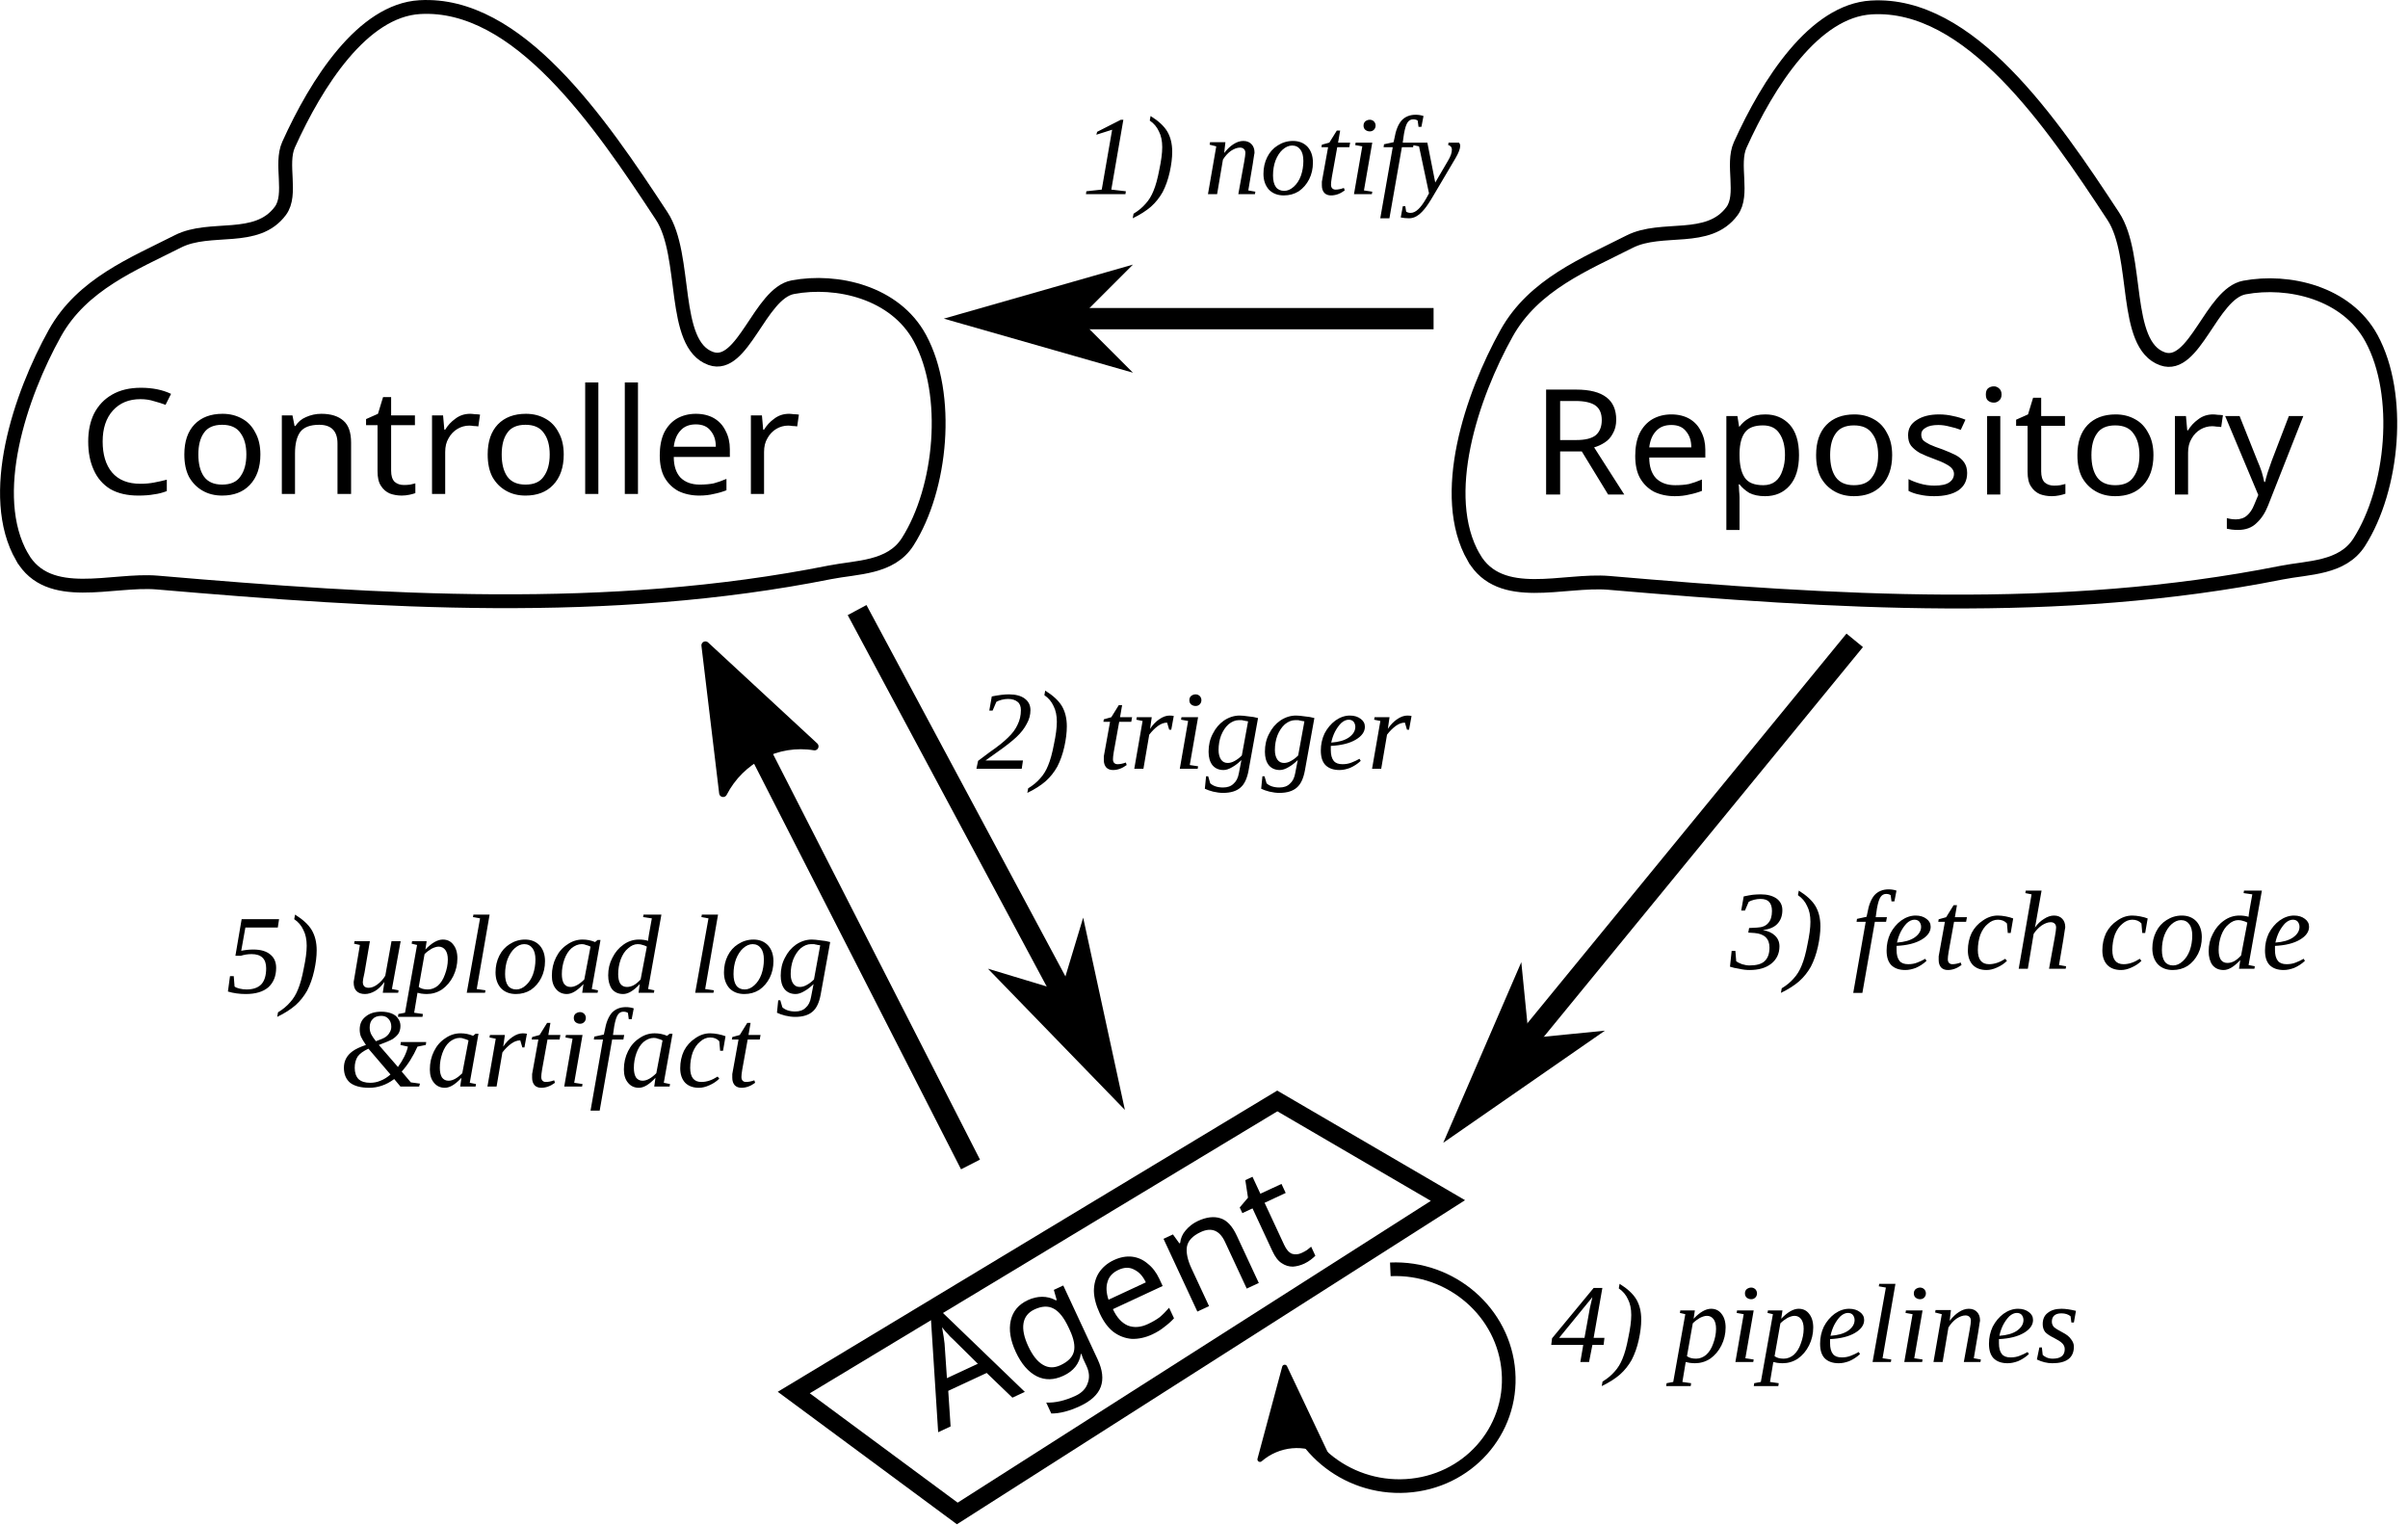
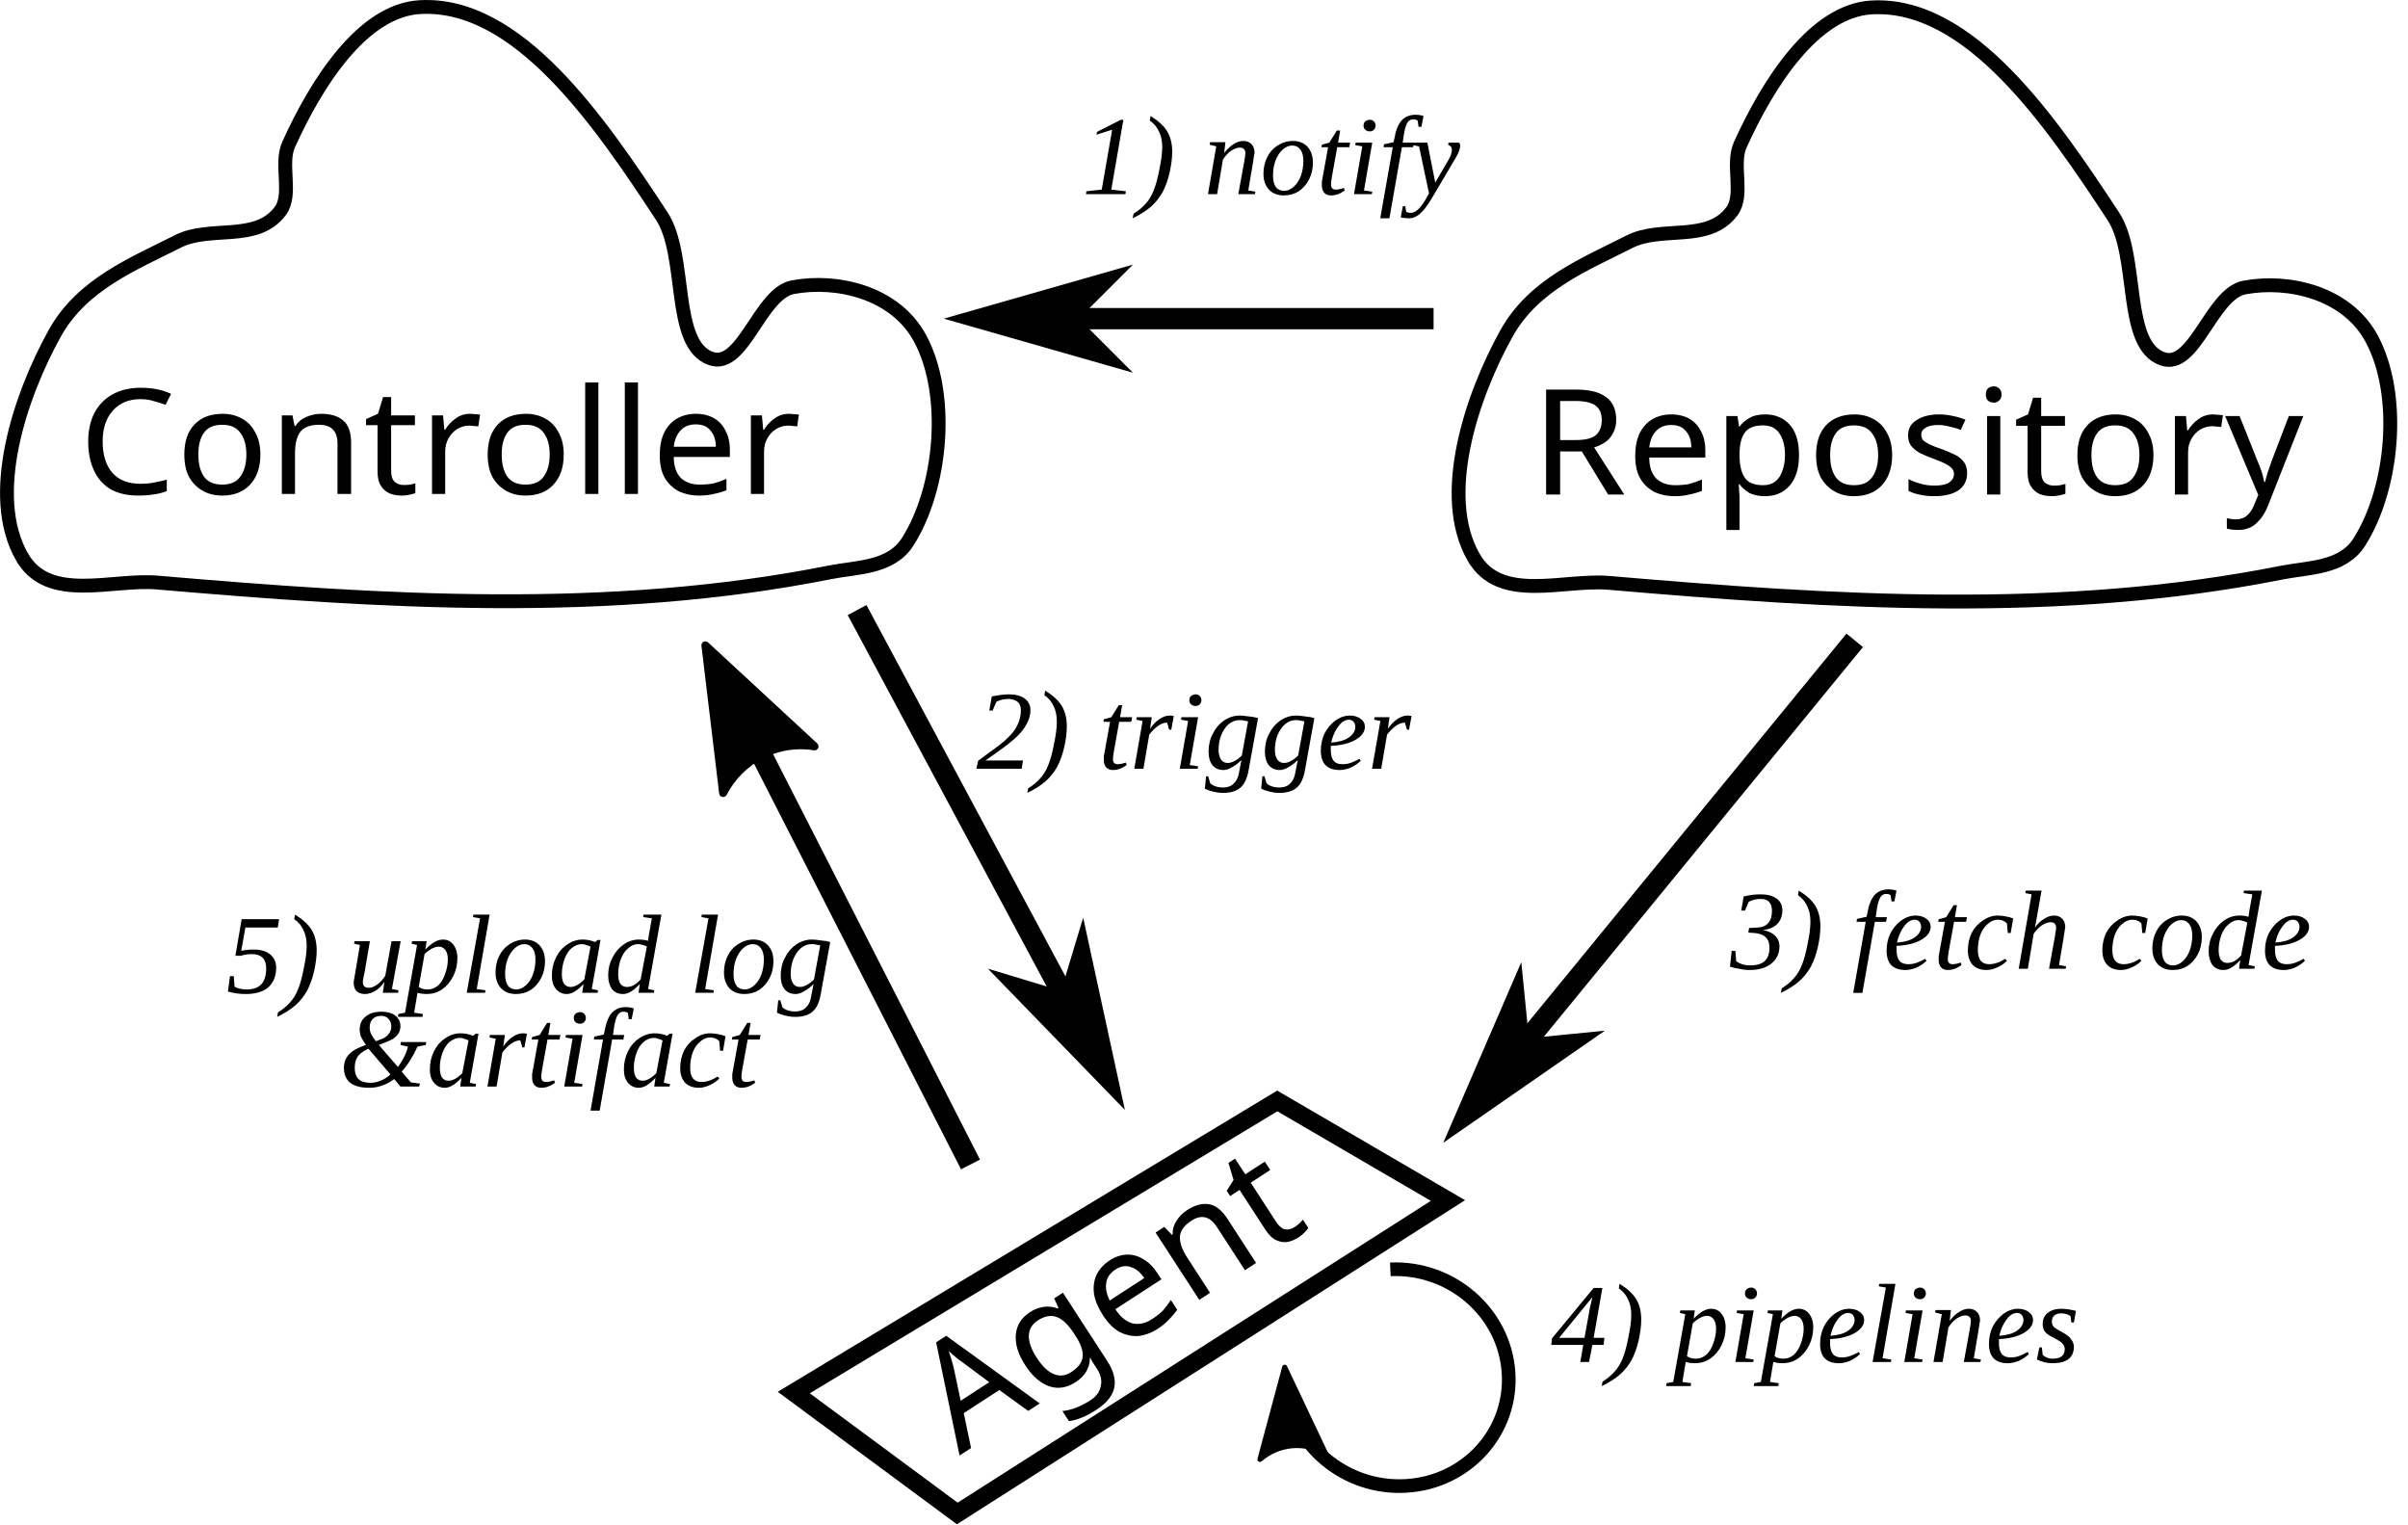
<svg xmlns="http://www.w3.org/2000/svg" width="90.508mm" height="57.282mm" viewBox="0 0 90.508 57.282" version="1.1" id="svg3594">
  <defs id="defs3588">
    <marker style="overflow:visible;" id="marker4710" refX="0.0" refY="0.0" orient="auto">
      <path transform="scale(0.6) rotate(180) translate(0,0)" d="M 8.719,4.034 L -2.207,0.016 L 8.719,-4.002 C 6.973,-1.63 6.983,1.616 8.719,4.034 z " style="fill-rule:evenodd;stroke-width:0.625;stroke-linejoin:round;stroke:#000000;stroke-opacity:1;fill:#000000;fill-opacity:1" id="path4708" />
    </marker>
    <marker orient="auto" refY="0.0" refX="0.0" id="Arrow2Mend" style="overflow:visible;">
      <path id="path897" style="fill-rule:evenodd;stroke-width:0.625;stroke-linejoin:round;stroke:#000000;stroke-opacity:1;fill:#000000;fill-opacity:1" d="M 8.719,4.034 L -2.207,0.016 L 8.719,-4.002 C 6.973,-1.63 6.983,1.616 8.719,4.034 z " transform="scale(0.6) rotate(180) translate(0,0)" />
    </marker>
    <marker orient="auto" refY="0" refX="0" id="Arrow1Mend" style="overflow:visible">
      <path id="path914" d="M 0,0 5,-5 -12.5,0 5,5 Z" style="fill:#000000;fill-opacity:1;fill-rule:evenodd;stroke:#000000;stroke-width:1pt;stroke-opacity:1" transform="matrix(-0.4,0,0,-0.4,-4,0)" />
    </marker>
    <marker orient="auto" refY="0" refX="0" id="Arrow1Lstart" style="overflow:visible">
      <path id="path905" d="M 0,0 5,-5 -12.5,0 5,5 Z" style="fill:#000000;fill-opacity:1;fill-rule:evenodd;stroke:#000000;stroke-width:1pt;stroke-opacity:1" transform="matrix(0.8,0,0,0.8,10,0)" />
    </marker>
    <marker orient="auto" refY="0" refX="0" id="Arrow1Mend-2" style="overflow:visible">
      <path id="path914-4" d="M 0,0 5,-5 -12.5,0 5,5 Z" style="fill:#000000;fill-opacity:1;fill-rule:evenodd;stroke:#000000;stroke-width:1pt;stroke-opacity:1" transform="matrix(-0.4,0,0,-0.4,-4,0)" />
    </marker>
    <marker orient="auto" refY="0" refX="0" id="Arrow1Mend-2-0" style="overflow:visible">
      <path id="path914-4-0" d="M 0,0 5,-5 -12.5,0 5,5 Z" style="fill:#000000;fill-opacity:1;fill-rule:evenodd;stroke:#000000;stroke-width:1pt;stroke-opacity:1" transform="matrix(-0.4,0,0,-0.4,-4,0)" />
    </marker>
    <marker orient="auto" refY="0" refX="0" id="Arrow1Mend-2-3" style="overflow:visible">
      <path id="path914-4-6" d="M 0,0 5,-5 -12.5,0 5,5 Z" style="fill:#000000;fill-opacity:1;fill-rule:evenodd;stroke:#000000;stroke-width:1pt;stroke-opacity:1" transform="matrix(-0.4,0,0,-0.4,-4,0)" />
    </marker>
  </defs>
  <g id="layer1" transform="translate(-12.39408,-11.07417)">
    <path style="fill:none;stroke:#000000;stroke-width:0.52;stroke-linecap:butt;stroke-linejoin:miter;stroke-miterlimit:4;stroke-dasharray:none;stroke-opacity:1" d="m 13.225,32.01 c -1.335,-2.321 -0.074,-6.074 1.233,-8.42 1.022,-1.835 2.959,-2.6 4.623,-3.445 1.222,-0.62 2.958,0.059 3.852,-1.148 0.457,-0.617 -0.022,-1.756 0.308,-2.488 1.052,-2.329 2.783,-5.042 4.931,-5.167 3.686,-0.214 6.759,4.295 9.091,7.846 0.989,1.506 0.344,4.826 1.849,5.358 1.206,0.427 1.842,-2.447 3.082,-2.679 1.654,-0.309 3.843,0.189 4.777,1.914 1.15,2.123 0.817,5.649 -0.462,7.655 -0.635,0.996 -1.917,0.947 -2.928,1.148 -8.318,1.657 -16.866,1.105 -25.27,0.383 -1.71,-0.147 -4.088,0.776 -5.085,-0.957 z" id="path4139" />
    <path style="fill:none;stroke:#000000;stroke-width:0.52;stroke-linecap:butt;stroke-linejoin:miter;stroke-miterlimit:4;stroke-dasharray:none;stroke-opacity:1" d="m 67.786,32.022 c -1.335,-2.321 -0.074,-6.074 1.233,-8.42 1.022,-1.835 2.959,-2.6 4.623,-3.445 1.222,-0.62 2.958,0.059 3.852,-1.148 0.457,-0.617 -0.022,-1.756 0.308,-2.488 1.052,-2.329 2.783,-5.042 4.931,-5.167 3.686,-0.214 6.759,4.295 9.091,7.846 0.989,1.506 0.344,4.826 1.849,5.358 1.206,0.427 1.842,-2.447 3.082,-2.679 1.654,-0.309 3.843,0.189 4.777,1.914 1.15,2.123 0.817,5.649 -0.462,7.655 -0.635,0.996 -1.917,0.947 -2.928,1.148 -8.318,1.657 -16.866,1.105 -25.27,0.383 -1.71,-0.147 -4.088,0.776 -5.085,-0.957 z" id="path4139-0" />
    <text xml:space="preserve" style="font-style:normal;font-weight:normal;font-size:8.462px;line-height:1.25;font-family:sans-serif;letter-spacing:0px;word-spacing:0px;fill:#000000;fill-opacity:1;stroke:none;stroke-width:0.212" x="68.44" y="30.312" id="text4258" transform="scale(1.022012,0.9784618)">
      <tspan id="tspan4256" x="68.44" y="30.312" style="font-size:5.644px;stroke-width:0.212">Repository</tspan>
    </text>
    <text xml:space="preserve" style="font-style:normal;font-weight:normal;font-size:8.462px;line-height:1.25;font-family:sans-serif;letter-spacing:0px;word-spacing:0px;fill:#000000;fill-opacity:1;stroke:none;stroke-width:0.212" x="15.029" y="30.288" id="text4258-4" transform="scale(1.022012,0.9784618)">
      <tspan id="tspan4256-2" x="15.029" y="30.288" style="font-size:5.644px;stroke-width:0.212">Controller</tspan>
    </text>
    <path style="fill:none;stroke:#000000;stroke-width:0.8;stroke-linecap:butt;stroke-linejoin:miter;stroke-miterlimit:4;stroke-dasharray:none;stroke-opacity:1;marker-end:url(#Arrow1Mend)" d="M 66.277,23.049 H 49.445" id="path4288" />
    <text xml:space="preserve" style="font-style:italic;font-variant:normal;font-weight:normal;font-stretch:normal;font-size:10.583px;line-height:1.25;font-family:'Times New Roman';-inkscape-font-specification:'Times New Roman,  Italic';letter-spacing:0px;word-spacing:0px;fill:#000000;fill-opacity:1;stroke:none;stroke-width:0.265" x="53.053" y="18.372" id="text4350">
      <tspan id="tspan4348" x="53.053" y="18.372" style="font-style:italic;font-variant:normal;font-weight:normal;font-stretch:normal;font-size:4.233px;font-family:'Times New Roman';-inkscape-font-specification:'Times New Roman,  Italic';stroke-width:0.265">1) notify</tspan>
    </text>
    <path style="fill:none;stroke:#000000;stroke-width:0.8;stroke-linecap:butt;stroke-linejoin:miter;stroke-miterlimit:4;stroke-dasharray:none;stroke-opacity:1;marker-end:url(#Arrow1Mend-2)" d="m 44.609,34.001 9.321,17.394" id="path4288-0" />
    <text xml:space="preserve" style="font-style:italic;font-variant:normal;font-weight:normal;font-stretch:normal;font-size:10.583px;line-height:1.25;font-family:'Times New Roman';-inkscape-font-specification:'Times New Roman, Italic';letter-spacing:0px;word-spacing:0px;fill:#000000;fill-opacity:1;stroke:none;stroke-width:0.265" x="49.094" y="39.964" id="text4350-5">
      <tspan id="tspan4348-3" x="49.094" y="39.964" style="font-style:italic;font-variant:normal;font-weight:normal;font-stretch:normal;font-size:4.233px;font-family:'Times New Roman';-inkscape-font-specification:'Times New Roman,  Italic';stroke-width:0.265">2) trigger</tspan>
    </text>
    <text xml:space="preserve" style="font-style:italic;font-variant:normal;font-weight:normal;font-stretch:normal;font-size:10.583px;line-height:0.25;font-family:'Times New Roman';-inkscape-font-specification:'Times New Roman, Italic';letter-spacing:0px;word-spacing:0px;fill:#000000;fill-opacity:1;stroke:none;stroke-width:0.265" x="20.897" y="48.383" id="text4350-0">
      <tspan id="tspan4348-8" x="20.897" y="48.383" style="font-style:italic;font-variant:normal;font-weight:normal;font-stretch:normal;font-size:4.233px;line-height:0.25;font-family:'Times New Roman';-inkscape-font-specification:'Times New Roman, Italic';stroke-width:0.265">5) upload log</tspan>
      <tspan x="20.897" y="51.904" style="font-style:italic;font-variant:normal;font-weight:normal;font-stretch:normal;font-size:4.233px;line-height:0.25;font-family:'Times New Roman';-inkscape-font-specification:'Times New Roman, Italic';stroke-width:0.265" id="tspan1410">    &amp;artifact</tspan>
    </text>
    <path style="fill:none;stroke:#000000;stroke-width:0.8;stroke-linecap:butt;stroke-linejoin:miter;stroke-miterlimit:4;stroke-dasharray:none;stroke-opacity:1;marker-end:url(#Arrow2Mend)" d="M 48.872,54.835 39.396,36.268" id="path4288-0-4" />
    <path style="fill:none;stroke:#000000;stroke-width:0.67;stroke-linecap:butt;stroke-linejoin:miter;stroke-miterlimit:4;stroke-dasharray:none;stroke-opacity:1" d="m 42.229,63.406 18.174,-10.958 6.414,3.742 -18.442,11.76 z" id="path4920" />
-     <text xml:space="preserve" style="font-style:normal;font-weight:normal;font-size:10.583px;line-height:1.25;font-family:sans-serif;letter-spacing:0px;word-spacing:0px;fill:#000000;fill-opacity:1;stroke:none;stroke-width:0.265" x="15.825" y="78.942" id="text4924" transform="rotate(-24.95649)">
-       <tspan id="tspan4922" x="15.825" y="78.942" style="font-size:5.644px;stroke-width:0.265">Agent</tspan>
+     <text xml:space="preserve" style="font-style:normal;font-weight:normal;font-size:10.583px;line-height:1.25;font-family:sans-serif;letter-spacing:0px;word-spacing:0px;fill:#000000;fill-opacity:1;stroke:none;stroke-width:0.265" x="4.829" y="81.556" id="text4924" transform="rotate(-32.99428)">
+       <tspan id="tspan4922" x="4.829" y="81.556" style="font-size:5.644px;stroke-width:0.265">Agent</tspan>
    </text>
    <path style="fill:none;stroke:#000000;stroke-width:0.8;stroke-linecap:butt;stroke-linejoin:miter;stroke-miterlimit:4;stroke-dasharray:none;stroke-opacity:1;marker-end:url(#Arrow1Mend-2-3)" d="M 82.106,35.138 67.64,52.8" id="path4288-0-7" />
    <text xml:space="preserve" style="font-style:italic;font-variant:normal;font-weight:normal;font-stretch:normal;font-size:10.583px;line-height:1.25;font-family:'Times New Roman';-inkscape-font-specification:'Times New Roman, Italic';letter-spacing:0px;word-spacing:0px;fill:#000000;fill-opacity:1;stroke:none;stroke-width:0.265" x="77.418" y="47.48" id="text4350-53">
      <tspan id="tspan4348-5" x="77.418" y="47.48" style="font-style:italic;font-variant:normal;font-weight:normal;font-stretch:normal;font-size:4.233px;font-family:'Times New Roman';-inkscape-font-specification:'Times New Roman,  Italic';stroke-width:0.265">3) fetch code</tspan>
    </text>
    <text xml:space="preserve" style="font-style:italic;font-variant:normal;font-weight:normal;font-stretch:normal;font-size:10.583px;line-height:0.25;font-family:'Times New Roman';-inkscape-font-specification:'Times New Roman, Italic';letter-spacing:0px;word-spacing:0px;fill:#000000;fill-opacity:1;stroke:none;stroke-width:0.265" x="70.685" y="62.257" id="text4350-0-6">
      <tspan x="70.685" y="62.257" style="font-style:italic;font-variant:normal;font-weight:normal;font-stretch:normal;font-size:4.233px;line-height:0.25;font-family:'Times New Roman';-inkscape-font-specification:'Times New Roman, Italic';stroke-width:0.265" id="tspan1410-9">4) pipelines</tspan>
    </text>
    <path id="path3859" style="fill:none;stroke:#000000;stroke-width:0.513;stroke-miterlimit:4;stroke-dasharray:none;stroke-opacity:1;marker-end:url(#marker4710)" d="m 78.86,37.624 a 4.197,4.064 0 0 1 5.363,2.407 4.197,4.064 0 0 1 -2.442,5.213 4.197,4.064 0 0 1 -5.403,-2.322" transform="rotate(16.76875)" />
  </g>
</svg>
